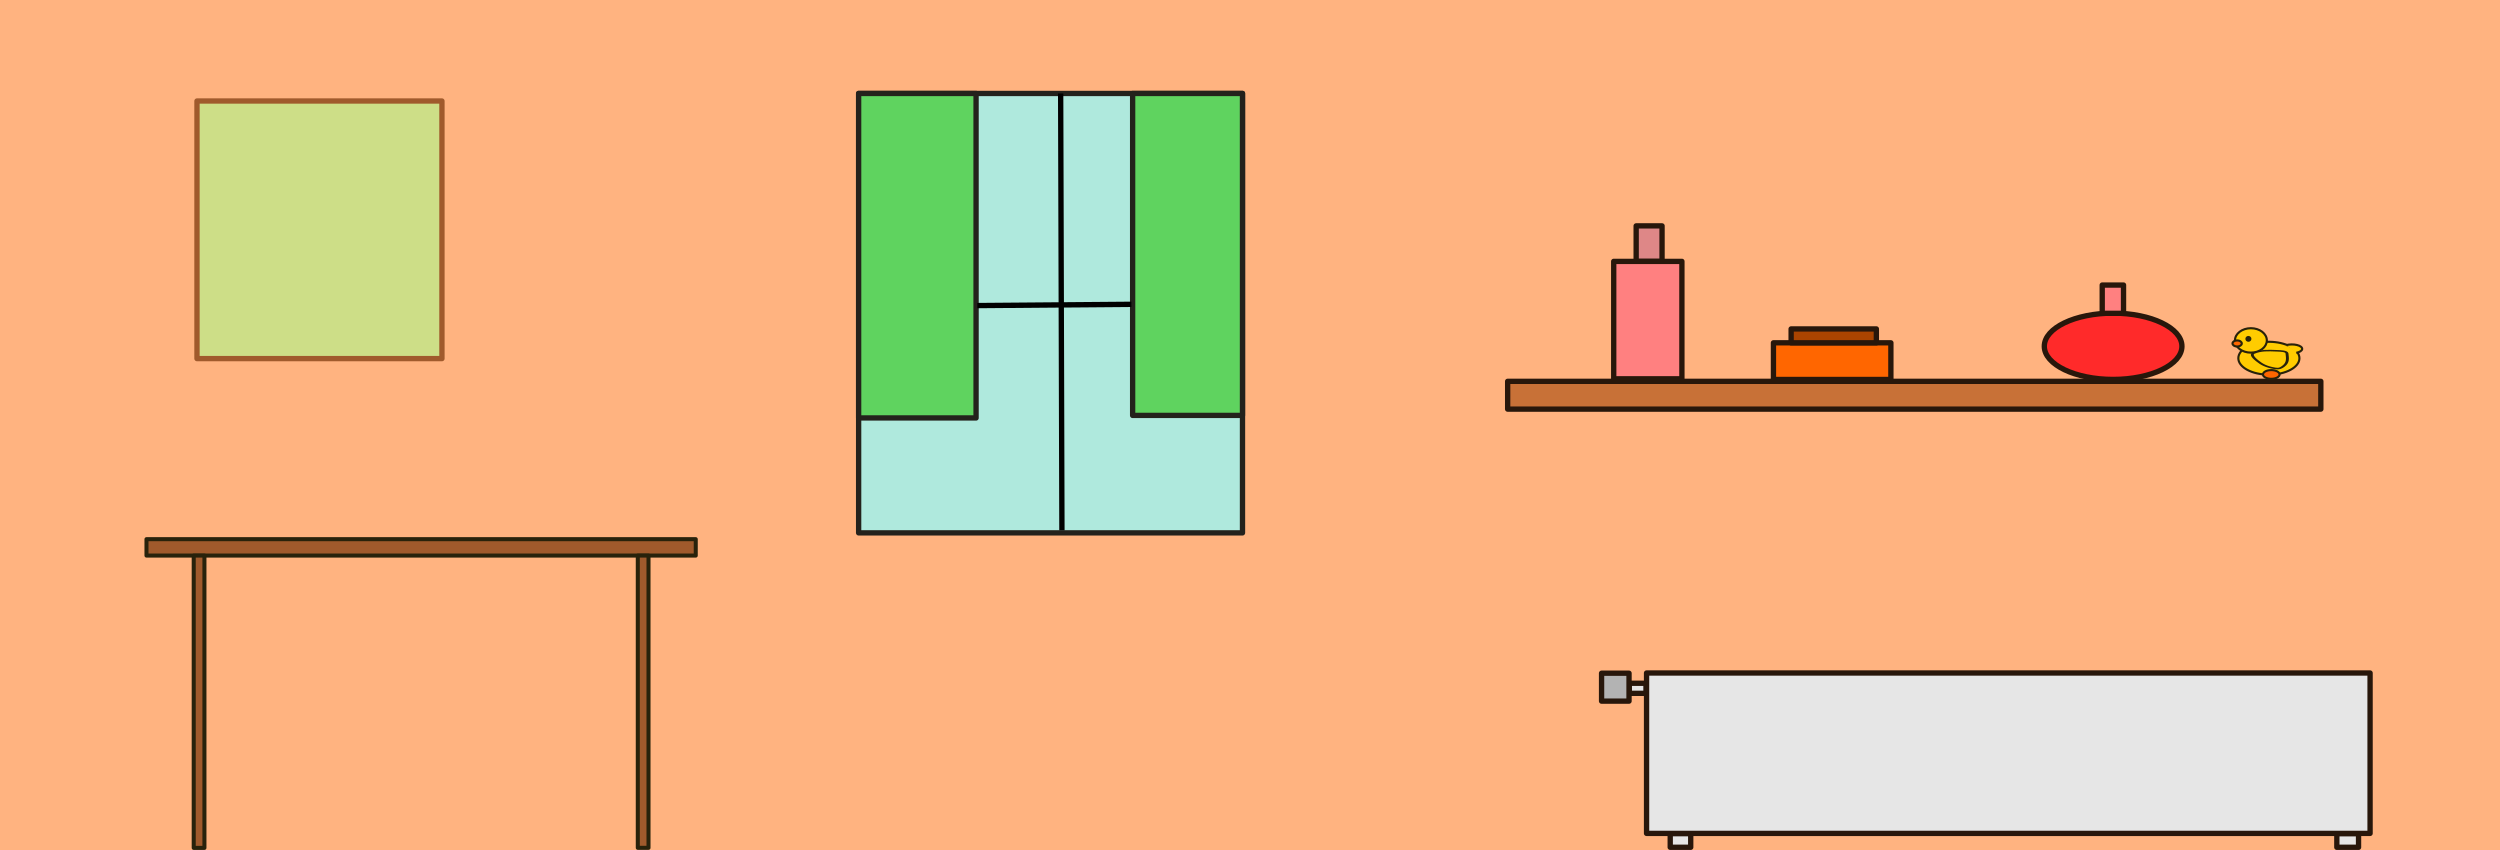
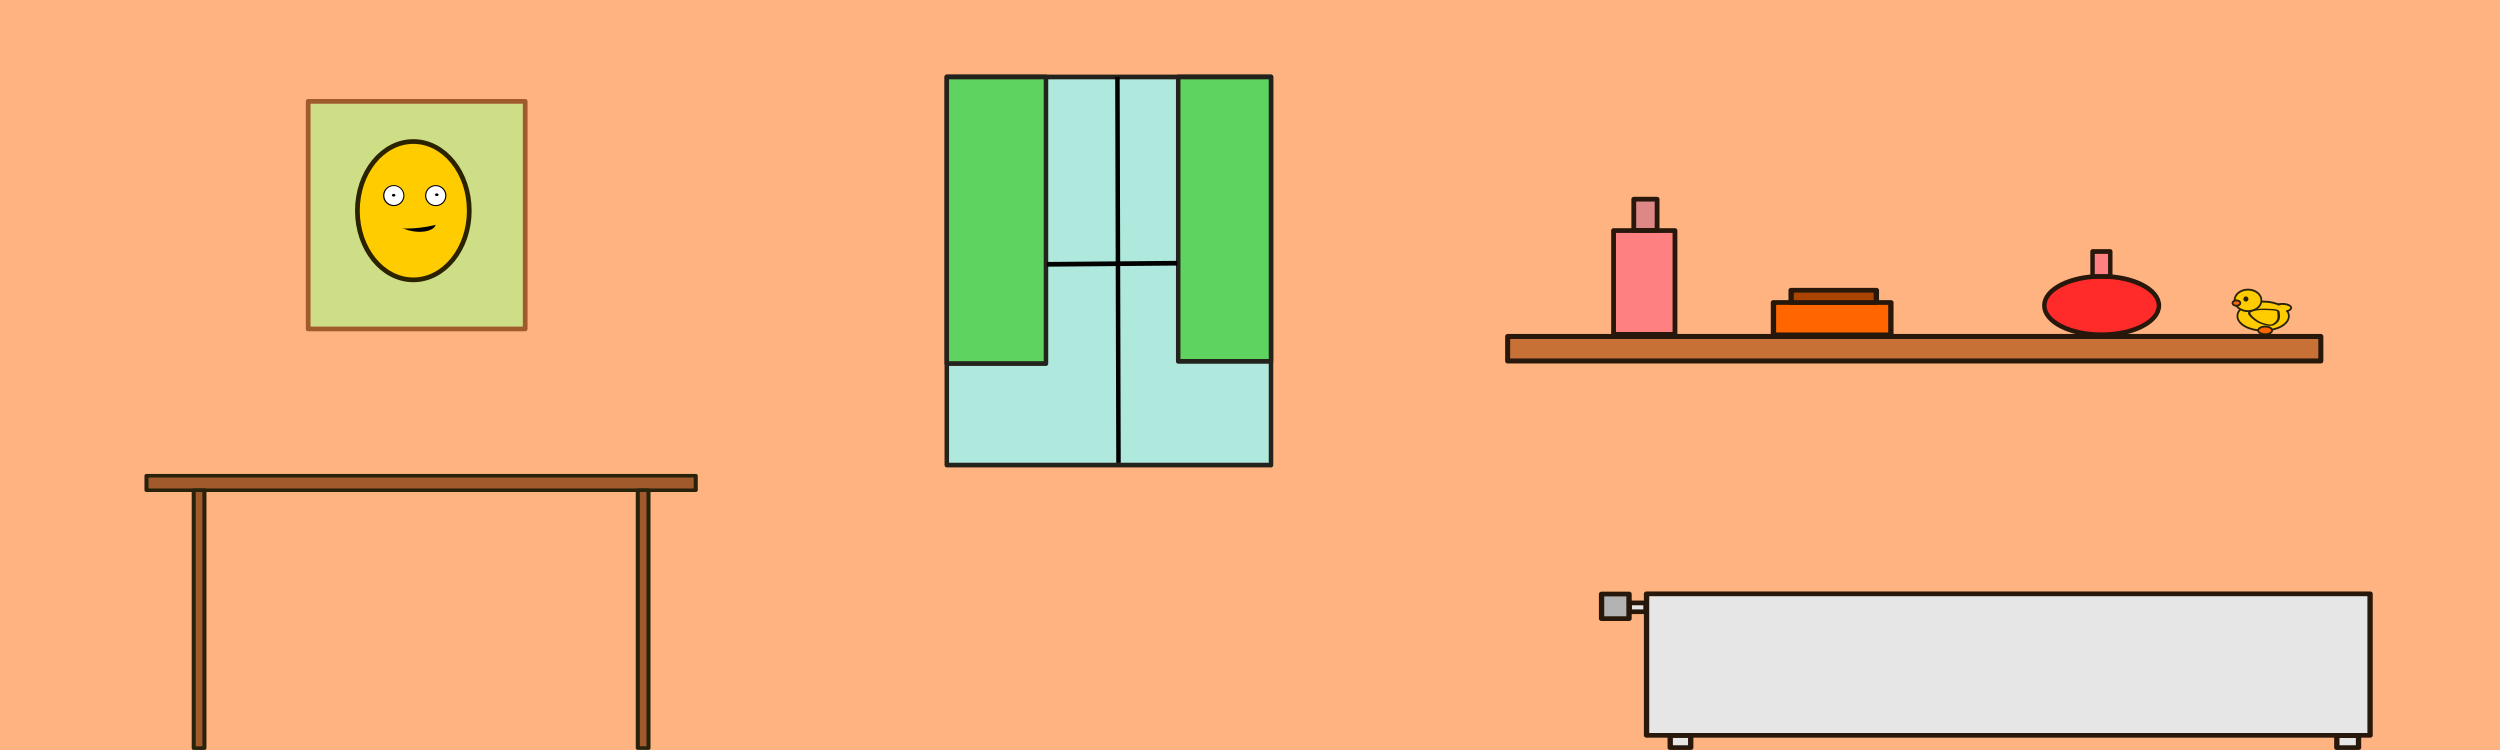
- <svg xmlns="http://www.w3.org/2000/svg" width="1000" height="340" viewBox="0 0 264.583 89.958" version="1.1" id="svg8">
+ <svg xmlns="http://www.w3.org/2000/svg" width="1000" height="300" viewBox="0 0 264.583 79.375" version="1.1" id="svg8">
  <defs id="defs2" />
  <g id="layer1" transform="translate(0,-33.928)">
-     <rect style="fill:#ffb380;fill-rule:evenodd;stroke:none;stroke-width:1.303;stroke-linejoin:round" id="rect939" width="264.583" height="89.958" x="-2.220446e-16" y="33.928" />
-     <rect style="fill:#cdde87;fill-rule:evenodd;stroke:#a05a2c;stroke-width:0.565;stroke-linejoin:round" id="rect943" width="25.925" height="27.261" x="20.847" y="44.619" />
-     <circle style="fill:#ffcc00;fill-rule:evenodd;stroke:#2b2200;stroke-width:0.565;stroke-linejoin:round" id="path945" d="m 40.09,57.715 a 6.682,8.285 0 0 1 -6.346,8.275 6.682,8.285 0 0 1 -6.984,-7.442 6.682,8.285 0 0 1 5.643,-9.024 6.682,8.285 0 0 1 7.552,6.534 l -6.547,1.657 z" />
-     <circle style="fill:#2b2200;fill-rule:evenodd;stroke:#2b2200;stroke-width:0.565;stroke-linejoin:round" id="path947" d="m 35.341,54.433 a 1.134,0.85 0 0 1 -1.077,0.849 1.134,0.85 0 0 1 -1.185,-0.764 1.134,0.85 0 0 1 0.958,-0.926 1.134,0.85 0 0 1 1.282,0.671 l -1.111,0.17 z" />
-     <rect style="fill:#afe9dd;fill-rule:evenodd;stroke:#24221c;stroke-width:0.565;stroke-linejoin:round" id="rect949" width="40.625" height="46.505" x="90.872" y="43.817" />
-     <rect style="fill:#5fd35f;fill-rule:evenodd;stroke:#24221c;stroke-width:0.565;stroke-linejoin:round" id="rect951" width="12.428" height="34.344" x="90.872" y="43.817" />
-     <rect style="fill:#5fd35f;fill-rule:evenodd;stroke:#24221c;stroke-width:0.565;stroke-linejoin:round" id="rect953" width="11.626" height="34.077" x="119.87" y="43.817" />
-     <path style="fill:none;stroke:#000000;stroke-width:0.565;stroke-linecap:butt;stroke-linejoin:miter;stroke-miterlimit:4;stroke-dasharray:none;stroke-opacity:1" d="M 112.387,90.055 112.253,43.817" id="path969" />
-     <path style="fill:none;stroke:#000000;stroke-width:0.565;stroke-linecap:butt;stroke-linejoin:miter;stroke-miterlimit:4;stroke-dasharray:none;stroke-opacity:1" d="m 103.433,66.268 16.303,-0.134" id="path971" />
-     <rect style="fill:#c87137;fill-rule:evenodd;stroke:#28170b;stroke-width:0.565;stroke-linejoin:round;stroke-miterlimit:4;stroke-dasharray:none" id="rect973" width="86.061" height="2.94" x="159.56" y="74.286" />
-     <rect style="fill:#ff8080;fill-rule:evenodd;stroke:#28170b;stroke-width:0.565;stroke-linejoin:round;stroke-miterlimit:4;stroke-dasharray:none" id="rect977" width="7.216" height="12.428" x="170.785" y="61.59" />
-     <rect style="fill:#de8787;fill-rule:evenodd;stroke:#28170b;stroke-width:0.565;stroke-linejoin:round;stroke-miterlimit:4;stroke-dasharray:none" id="rect979" width="2.74" height="3.733" x="173.16" y="57.835" />
-     <rect style="fill:#ff6600;fill-rule:evenodd;stroke:#28170b;stroke-width:0.565;stroke-linejoin:round;stroke-miterlimit:4;stroke-dasharray:none" id="rect983" width="12.428" height="3.875" x="187.69" y="70.21" />
-     <rect style="fill:#aa4400;fill-rule:evenodd;stroke:#28170b;stroke-width:0.565;stroke-linejoin:round;stroke-miterlimit:4;stroke-dasharray:none" id="rect987" width="9.02" height="1.47" x="189.561" y="68.74" />
-     <g id="g2378">
+     <rect style="fill:#ffb380;fill-rule:evenodd;stroke:none;stroke-width:1.224;stroke-linejoin:round" id="rect939" width="264.583" height="79.375" x="-1.110223e-16" y="33.928" />
+     <g id="g880" transform="matrix(0.8446036,0,0,0.8832723,23.45152,3.368602)">
+       <rect style="fill:#afe9dd;fill-rule:evenodd;stroke:#24221c;stroke-width:0.565;stroke-linejoin:round" id="rect949" width="40.625" height="46.505" x="90.872" y="43.817" />
+       <rect style="fill:#5fd35f;fill-rule:evenodd;stroke:#24221c;stroke-width:0.565;stroke-linejoin:round" id="rect951" width="12.428" height="34.344" x="90.872" y="43.817" />
+       <rect style="fill:#5fd35f;fill-rule:evenodd;stroke:#24221c;stroke-width:0.565;stroke-linejoin:round" id="rect953" width="11.626" height="34.077" x="119.87" y="43.817" />
+       <path style="fill:none;stroke:#000000;stroke-width:0.565;stroke-linecap:butt;stroke-linejoin:miter;stroke-miterlimit:4;stroke-dasharray:none;stroke-opacity:1" d="M 112.387,90.055 112.253,43.817" id="path969" />
+       <path style="fill:none;stroke:#000000;stroke-width:0.565;stroke-linecap:butt;stroke-linejoin:miter;stroke-miterlimit:4;stroke-dasharray:none;stroke-opacity:1" d="m 103.433,66.268 16.303,-0.134" id="path971" />
+     </g>
+     <rect style="fill:#c87137;fill-rule:evenodd;stroke:#28170b;stroke-width:0.531;stroke-linejoin:round;stroke-miterlimit:4;stroke-dasharray:none" id="rect973" width="86.061" height="2.594" x="159.56" y="69.538" />
+     <g id="g896" transform="matrix(0.90046,0,0,0.8840025,16.98491,3.882778)">
+       <rect style="fill:#ff8080;fill-rule:evenodd;stroke:#28170b;stroke-width:0.565;stroke-linejoin:round;stroke-miterlimit:4;stroke-dasharray:none" id="rect977" width="7.216" height="12.428" x="170.785" y="61.59" />
+       <rect style="fill:#de8787;fill-rule:evenodd;stroke:#28170b;stroke-width:0.565;stroke-linejoin:round;stroke-miterlimit:4;stroke-dasharray:none" id="rect979" width="2.74" height="3.733" x="173.16" y="57.835" />
+     </g>
+     <g id="g900" transform="matrix(0.9999999,0,0,0.8823529,0,3.99153)">
+       <rect style="fill:#ff6600;fill-rule:evenodd;stroke:#28170b;stroke-width:0.565;stroke-linejoin:round;stroke-miterlimit:4;stroke-dasharray:none" id="rect983" width="12.428" height="3.875" x="187.69" y="70.21" />
+       <rect style="fill:#aa4400;fill-rule:evenodd;stroke:#28170b;stroke-width:0.565;stroke-linejoin:round;stroke-miterlimit:4;stroke-dasharray:none" id="rect987" width="9.02" height="1.47" x="189.561" y="68.74" />
+     </g>
+     <g id="g2378" transform="matrix(0.8423802,0,0,0.8823529,37.24153,3.99153)">
      <ellipse style="fill:#ffcc00;fill-rule:evenodd;stroke:#28220b;stroke-width:0.225;stroke-miterlimit:4;stroke-dasharray:none" id="path18" ry="1.74" rx="3.233" cy="71.84" cx="-240.123" transform="scale(-1,1)" />
      <ellipse style="fill:#ff6600;stroke:#28220b;stroke-width:0.225;stroke-miterlimit:4;stroke-dasharray:none" id="path20" ry="0.463" rx="0.878" cy="73.558" cx="-240.376" transform="scale(-1,1)" />
      <ellipse style="fill:#ffcc00;stroke:#28220b;stroke-width:0.227;stroke-miterlimit:4;stroke-dasharray:none" id="path22" cx="-238.22" cy="69.956" rx="1.687" ry="1.293" transform="scale(-1,1)" />
      <ellipse style="fill:#ff6600;stroke:#28220b;stroke-width:0.227;stroke-miterlimit:4;stroke-dasharray:none" id="path24" cx="-236.764" cy="70.279" rx="0.49" ry="0.323" transform="scale(-1,1)" />
      <ellipse style="fill:#28220b;stroke-width:0.027" id="path26" cx="-237.955" cy="69.791" rx="0.32" ry="0.31" transform="scale(-1,1)" />
      <path style="fill:#ffcc00;fill-opacity:1;stroke:#28220b;stroke-width:0.227;stroke-miterlimit:4;stroke-dasharray:none" id="path28" d="m -243.028,71.269 a 1.095,0.468 0 0 1 -0.619,-0.407 1.095,0.468 0 0 1 0.559,-0.423 1.095,0.468 0 0 1 1.135,0.017" transform="scale(-1,1)" />
      <path style="fill:#ffcc00;stroke:#28220b;stroke-width:2.368;stroke-miterlimit:4;stroke-dasharray:none" id="path34" transform="matrix(-0.1293401,0,0,0.06977782,252.8761,63.34553)" d="m 92.163,110.456 c 7.053,-0.573 13.065,-1.038 18.959,3.544 2.896,2.251 -0.94,8.558 -2.847,11.41 -3.882,5.806 -7.447,9.47 -14.606,11.69 -3.517,1.091 -5.029,-0.491 -7.016,-3.284 -4.044,-5.685 -3.303,-11.785 -2.883,-19.267 0.207,-3.676 4.927,-3.812 8.392,-4.094 z" />
    </g>
-     <ellipse style="fill:#ff2a2a;fill-rule:evenodd;stroke:#28170b;stroke-width:0.565;stroke-linejoin:round;stroke-miterlimit:4;stroke-dasharray:none" id="path1611" cx="223.638" cy="70.577" rx="7.283" ry="3.508" />
-     <rect style="fill:#ff8080;fill-rule:evenodd;stroke:#28170b;stroke-width:0.565;stroke-linejoin:round;stroke-miterlimit:4;stroke-dasharray:none" id="rect1613" width="2.255" height="2.99" x="222.485" y="64.096" />
-     <rect style="fill:#e6e6e6;fill-rule:evenodd;stroke:#28170b;stroke-width:0.565;stroke-linejoin:round;stroke-miterlimit:4;stroke-dasharray:none" id="rect1617" width="76.573" height="16.972" x="174.26" y="105.155" />
-     <rect style="fill:#e6e6e6;fill-rule:evenodd;stroke:#28170b;stroke-width:0.565;stroke-linejoin:round;stroke-miterlimit:4;stroke-dasharray:none" id="rect1621" width="2.169" height="1.438" x="176.765" y="122.16" />
-     <rect style="fill:#e6e6e6;fill-rule:evenodd;stroke:#28170b;stroke-width:0.565;stroke-linejoin:round;stroke-miterlimit:4;stroke-dasharray:none" id="rect1623" width="2.297" height="1.437" x="247.315" y="122.162" />
-     <rect style="fill:#e6e6e6;fill-rule:evenodd;stroke:#28170b;stroke-width:0.565;stroke-linejoin:round;stroke-miterlimit:4;stroke-dasharray:none" id="rect1625" width="1.772" height="1.063" x="172.428" y="106.24" />
-     <rect style="fill:#b3b3b3;fill-rule:evenodd;stroke:#28170b;stroke-width:0.565;stroke-linejoin:round;stroke-miterlimit:4;stroke-dasharray:none" id="rect1627" width="2.906" height="2.953" x="169.499" y="105.177" />
-     <rect style="fill:#a05a2c;fill-rule:evenodd;stroke-width:0.427;stroke-linejoin:round;stroke-miterlimit:4;stroke-dasharray:none;stroke:#28220b;stroke-opacity:1" id="rect2380" width="58.131" height="1.737" x="15.502" y="90.99" />
-     <rect style="fill:#a05a2c;fill-rule:evenodd;stroke:#28220b;stroke-width:0.428;stroke-linejoin:round;stroke-miterlimit:4;stroke-dasharray:none;stroke-opacity:1" id="rect2382" width="1.133" height="30.934" x="20.502" y="92.728" />
-     <rect style="fill:#a05a2c;fill-rule:evenodd;stroke:#28220b;stroke-width:0.428;stroke-linejoin:round;stroke-miterlimit:4;stroke-dasharray:none;stroke-opacity:1" id="rect2382-1" width="1.133" height="30.928" x="67.5" y="92.728" />
+     <g id="g904" transform="matrix(0.8328116,0,0,0.8823529,36.17195,3.99153)">
+       <ellipse style="fill:#ff2a2a;fill-rule:evenodd;stroke:#28170b;stroke-width:0.565;stroke-linejoin:round;stroke-miterlimit:4;stroke-dasharray:none" id="path1611" cx="223.638" cy="70.577" rx="7.283" ry="3.508" />
+       <rect style="fill:#ff8080;fill-rule:evenodd;stroke:#28170b;stroke-width:0.565;stroke-linejoin:round;stroke-miterlimit:4;stroke-dasharray:none" id="rect1613" width="2.255" height="2.99" x="222.485" y="64.096" />
+     </g>
+     <g id="g892" transform="matrix(0.9999999,0,0,0.8823529,0,3.99153)">
+       <rect style="fill:#e6e6e6;fill-rule:evenodd;stroke:#28170b;stroke-width:0.565;stroke-linejoin:round;stroke-miterlimit:4;stroke-dasharray:none" id="rect1617" width="76.573" height="16.972" x="174.26" y="105.155" />
+       <rect style="fill:#e6e6e6;fill-rule:evenodd;stroke:#28170b;stroke-width:0.565;stroke-linejoin:round;stroke-miterlimit:4;stroke-dasharray:none" id="rect1621" width="2.169" height="1.438" x="176.765" y="122.16" />
+       <rect style="fill:#e6e6e6;fill-rule:evenodd;stroke:#28170b;stroke-width:0.565;stroke-linejoin:round;stroke-miterlimit:4;stroke-dasharray:none" id="rect1623" width="2.297" height="1.437" x="247.315" y="122.162" />
+       <rect style="fill:#e6e6e6;fill-rule:evenodd;stroke:#28170b;stroke-width:0.565;stroke-linejoin:round;stroke-miterlimit:4;stroke-dasharray:none" id="rect1625" width="1.772" height="1.063" x="172.428" y="106.24" />
+       <rect style="fill:#b3b3b3;fill-rule:evenodd;stroke:#28170b;stroke-width:0.565;stroke-linejoin:round;stroke-miterlimit:4;stroke-dasharray:none" id="rect1627" width="2.906" height="2.953" x="169.499" y="105.177" />
+     </g>
+     <g id="g885" transform="matrix(0.9999999,0,0,0.8823529,0,3.99153)">
+       <rect style="fill:#a05a2c;fill-rule:evenodd;stroke:#28220b;stroke-width:0.427;stroke-linejoin:round;stroke-miterlimit:4;stroke-dasharray:none;stroke-opacity:1" id="rect2380" width="58.131" height="1.737" x="15.502" y="90.99" />
+       <rect style="fill:#a05a2c;fill-rule:evenodd;stroke:#28220b;stroke-width:0.428;stroke-linejoin:round;stroke-miterlimit:4;stroke-dasharray:none;stroke-opacity:1" id="rect2382" width="1.133" height="30.934" x="20.502" y="92.728" />
+       <rect style="fill:#a05a2c;fill-rule:evenodd;stroke:#28220b;stroke-width:0.428;stroke-linejoin:round;stroke-miterlimit:4;stroke-dasharray:none;stroke-opacity:1" id="rect2382-1" width="1.133" height="30.928" x="67.5" y="92.728" />
+     </g>
+     <g id="g1034" transform="matrix(0.8858779,0,0,0.8834872,14.14829,5.235081)">
+       <rect style="fill:#cdde87;fill-rule:evenodd;stroke:#a05a2c;stroke-width:0.565;stroke-linejoin:round" id="rect943" width="25.925" height="27.261" x="20.847" y="44.619" />
+       <ellipse style="fill:#ffcc00;fill-rule:evenodd;stroke:#2b2200;stroke-width:0.565;stroke-linejoin:round" id="path945" cx="33.409" cy="57.715" rx="6.682" ry="8.285" />
+       <ellipse style="fill:#000000;fill-rule:evenodd;stroke-width:0.427;stroke-linejoin:round" id="path880" ry="1.263" rx="1.276" cy="54.664" cx="33.213" transform="rotate(2.22226)" />
+       <ellipse style="fill:#000000;fill-rule:evenodd;stroke-width:0.427;stroke-linejoin:round" id="path880-4" ry="1.263" rx="1.276" cy="54.47" cx="38.226" transform="rotate(2.22226)" />
+       <ellipse style="fill:#000000;fill-rule:evenodd;stroke-width:0.636;stroke-linejoin:round" id="path906" cx="41.912" cy="-53.415" rx="2.496" ry="1.211" transform="matrix(0.9891444,0.1469466,0.1469466,-0.9891444,0,0)" />
+       <ellipse style="fill:#ffcc00;fill-opacity:1;fill-rule:evenodd;stroke-width:0.836;stroke-linejoin:round" id="path906-0" cx="26.86" cy="-62.207" rx="4.311" ry="1.211" transform="matrix(0.9928144,-0.1196643,-0.1196643,-0.9928144,0,0)" />
+       <ellipse style="fill:#ffffff;fill-rule:evenodd;stroke-width:0.382;stroke-linejoin:round" id="path880-9" ry="1.134" rx="1.136" cy="54.64" cx="33.205" transform="matrix(0.9992342,0.03912827,-0.03842696,0.9992614,0,0)" />
+       <ellipse style="fill:#ffffff;fill-rule:evenodd;stroke-width:0.382;stroke-linejoin:round" id="path880-9-1" ry="1.134" rx="1.136" cy="54.456" cx="38.207" transform="matrix(0.9992342,0.03912827,-0.03842696,0.9992614,0,0)" />
+       <ellipse style="fill:#000000;fill-rule:evenodd;stroke-width:0.063;stroke-linejoin:round" id="path880-9-1-7-4" ry="0.164" rx="0.212" cy="54.909" cx="33.801" transform="matrix(0.9995424,0.03025044,-0.04969501,0.9987644,0,0)" />
+       <ellipse style="fill:#000000;fill-rule:evenodd;stroke-width:0.063;stroke-linejoin:round" id="path880-9-1-7" ry="0.164" rx="0.212" cy="54.695" cx="38.949" transform="matrix(0.9995424,0.03025044,-0.04969501,0.9987644,0,0)" />
+     </g>
  </g>
</svg>
